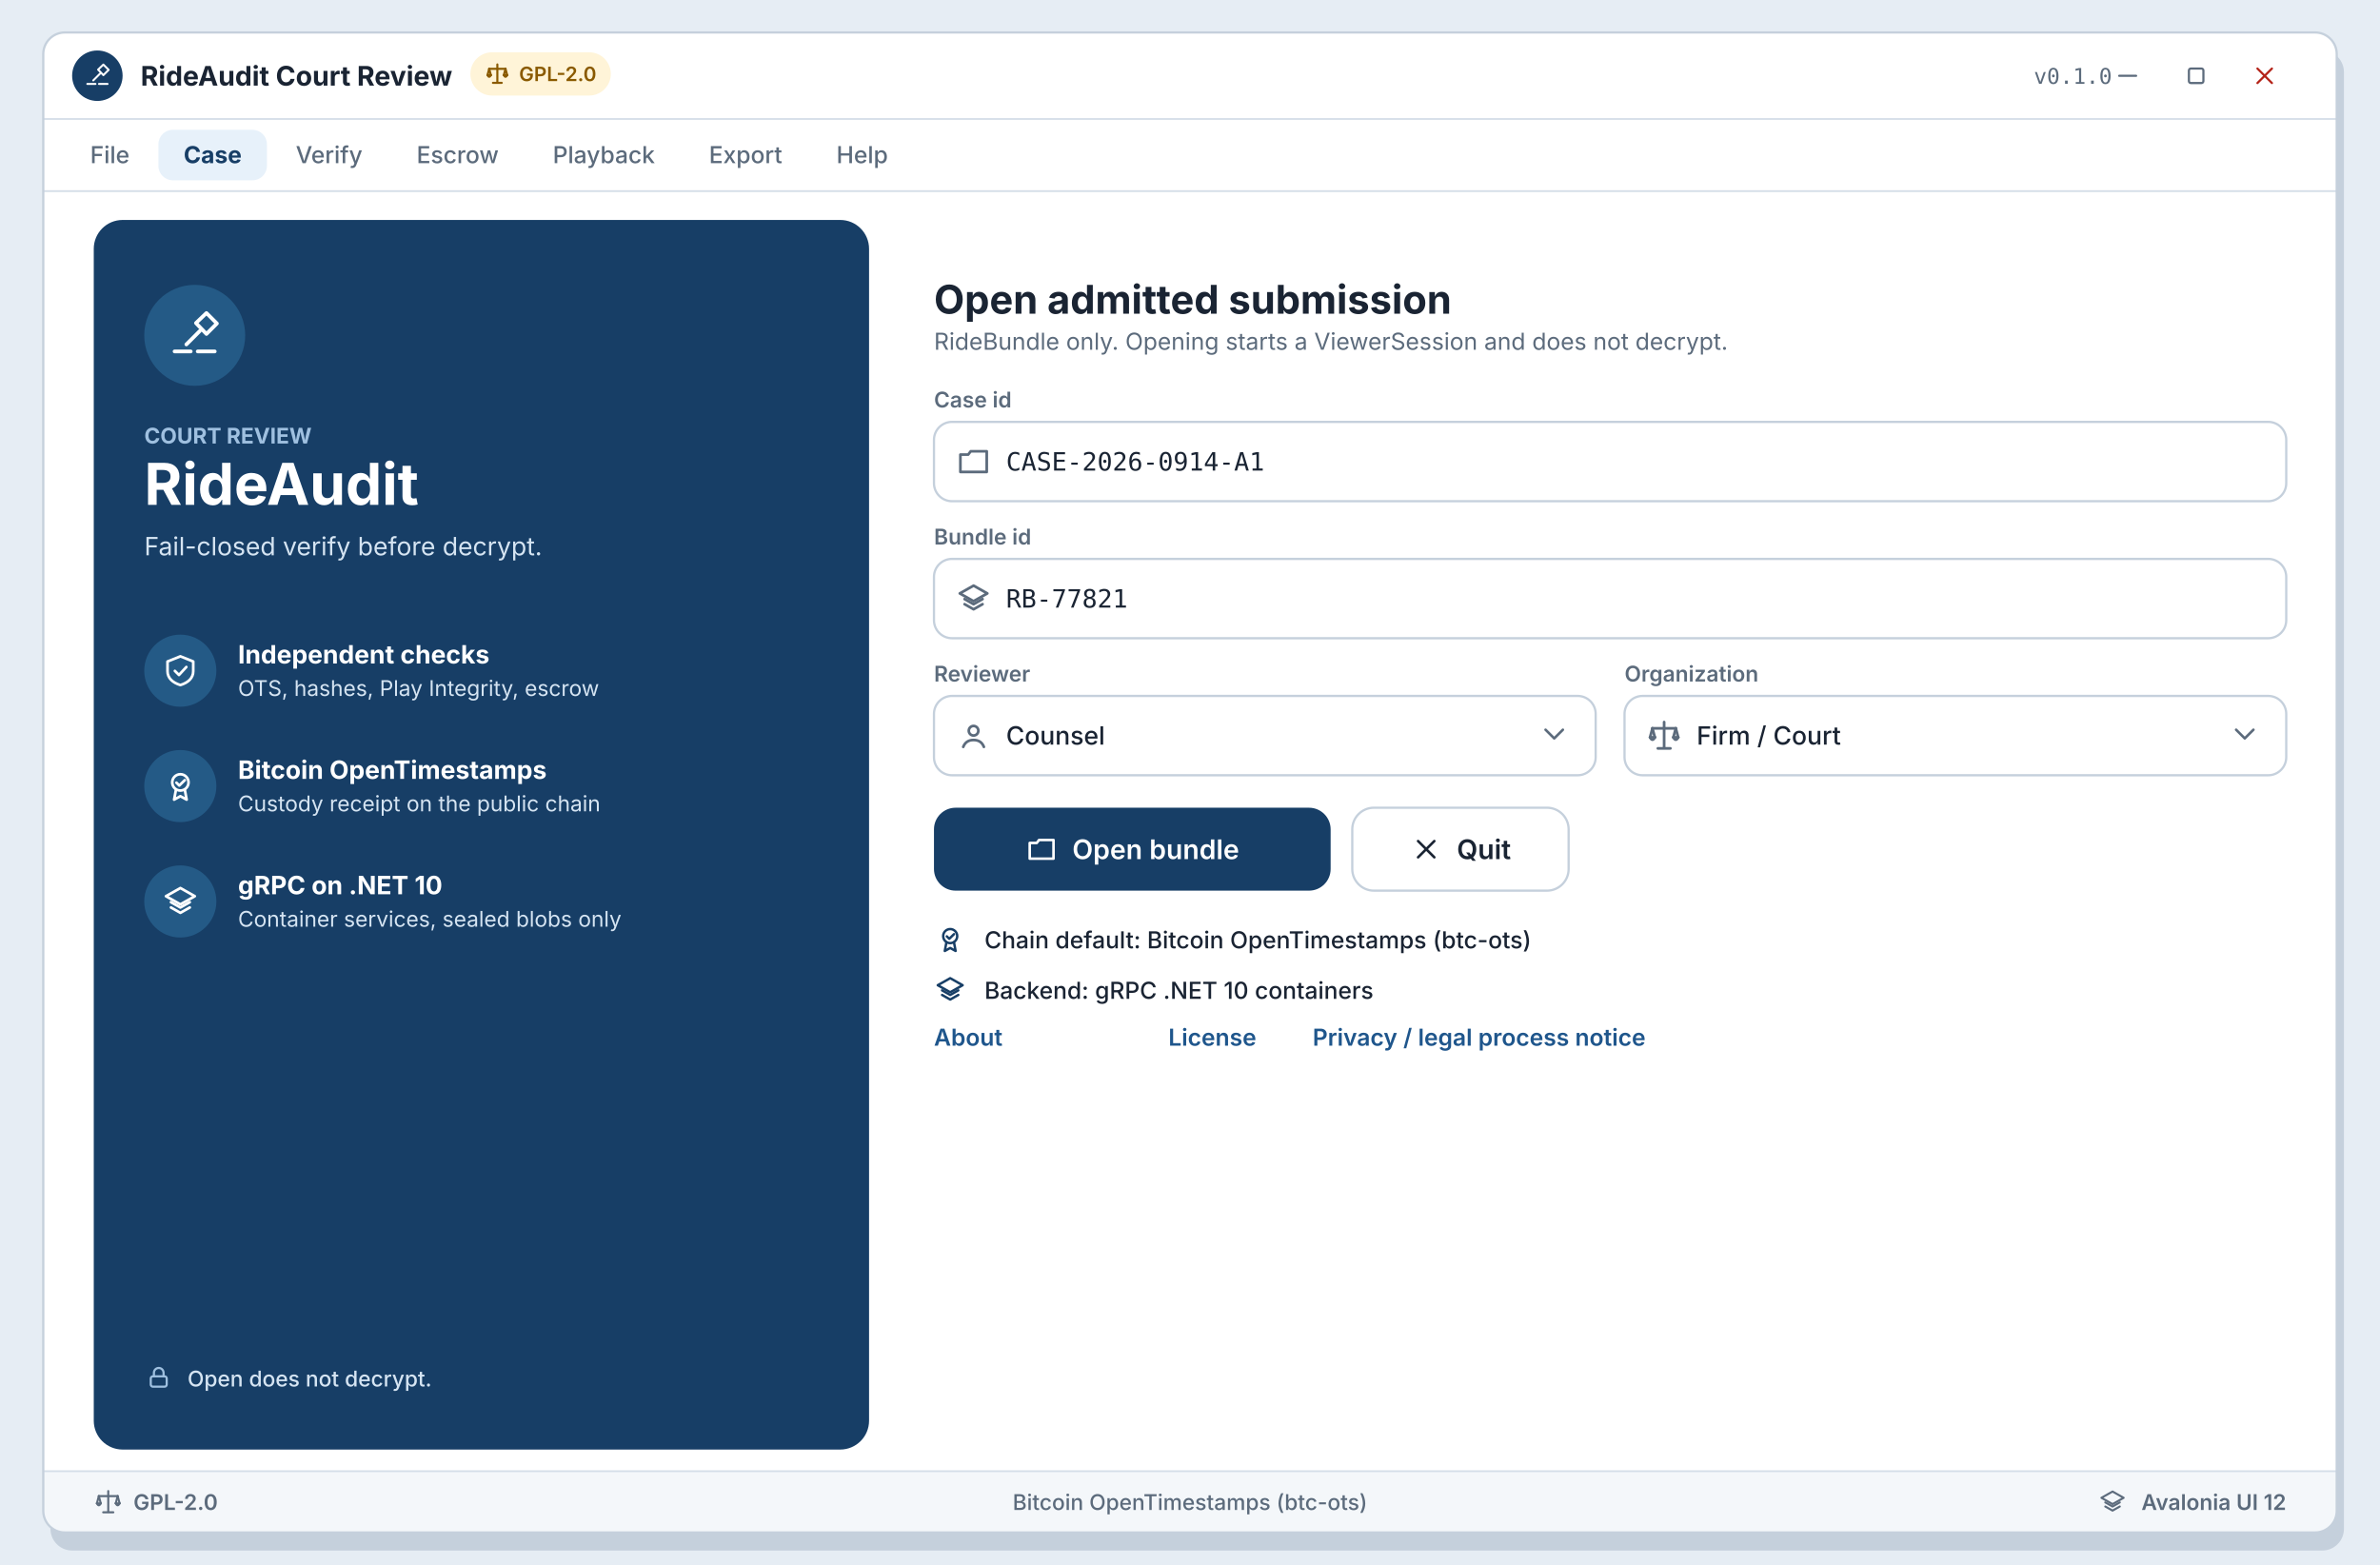
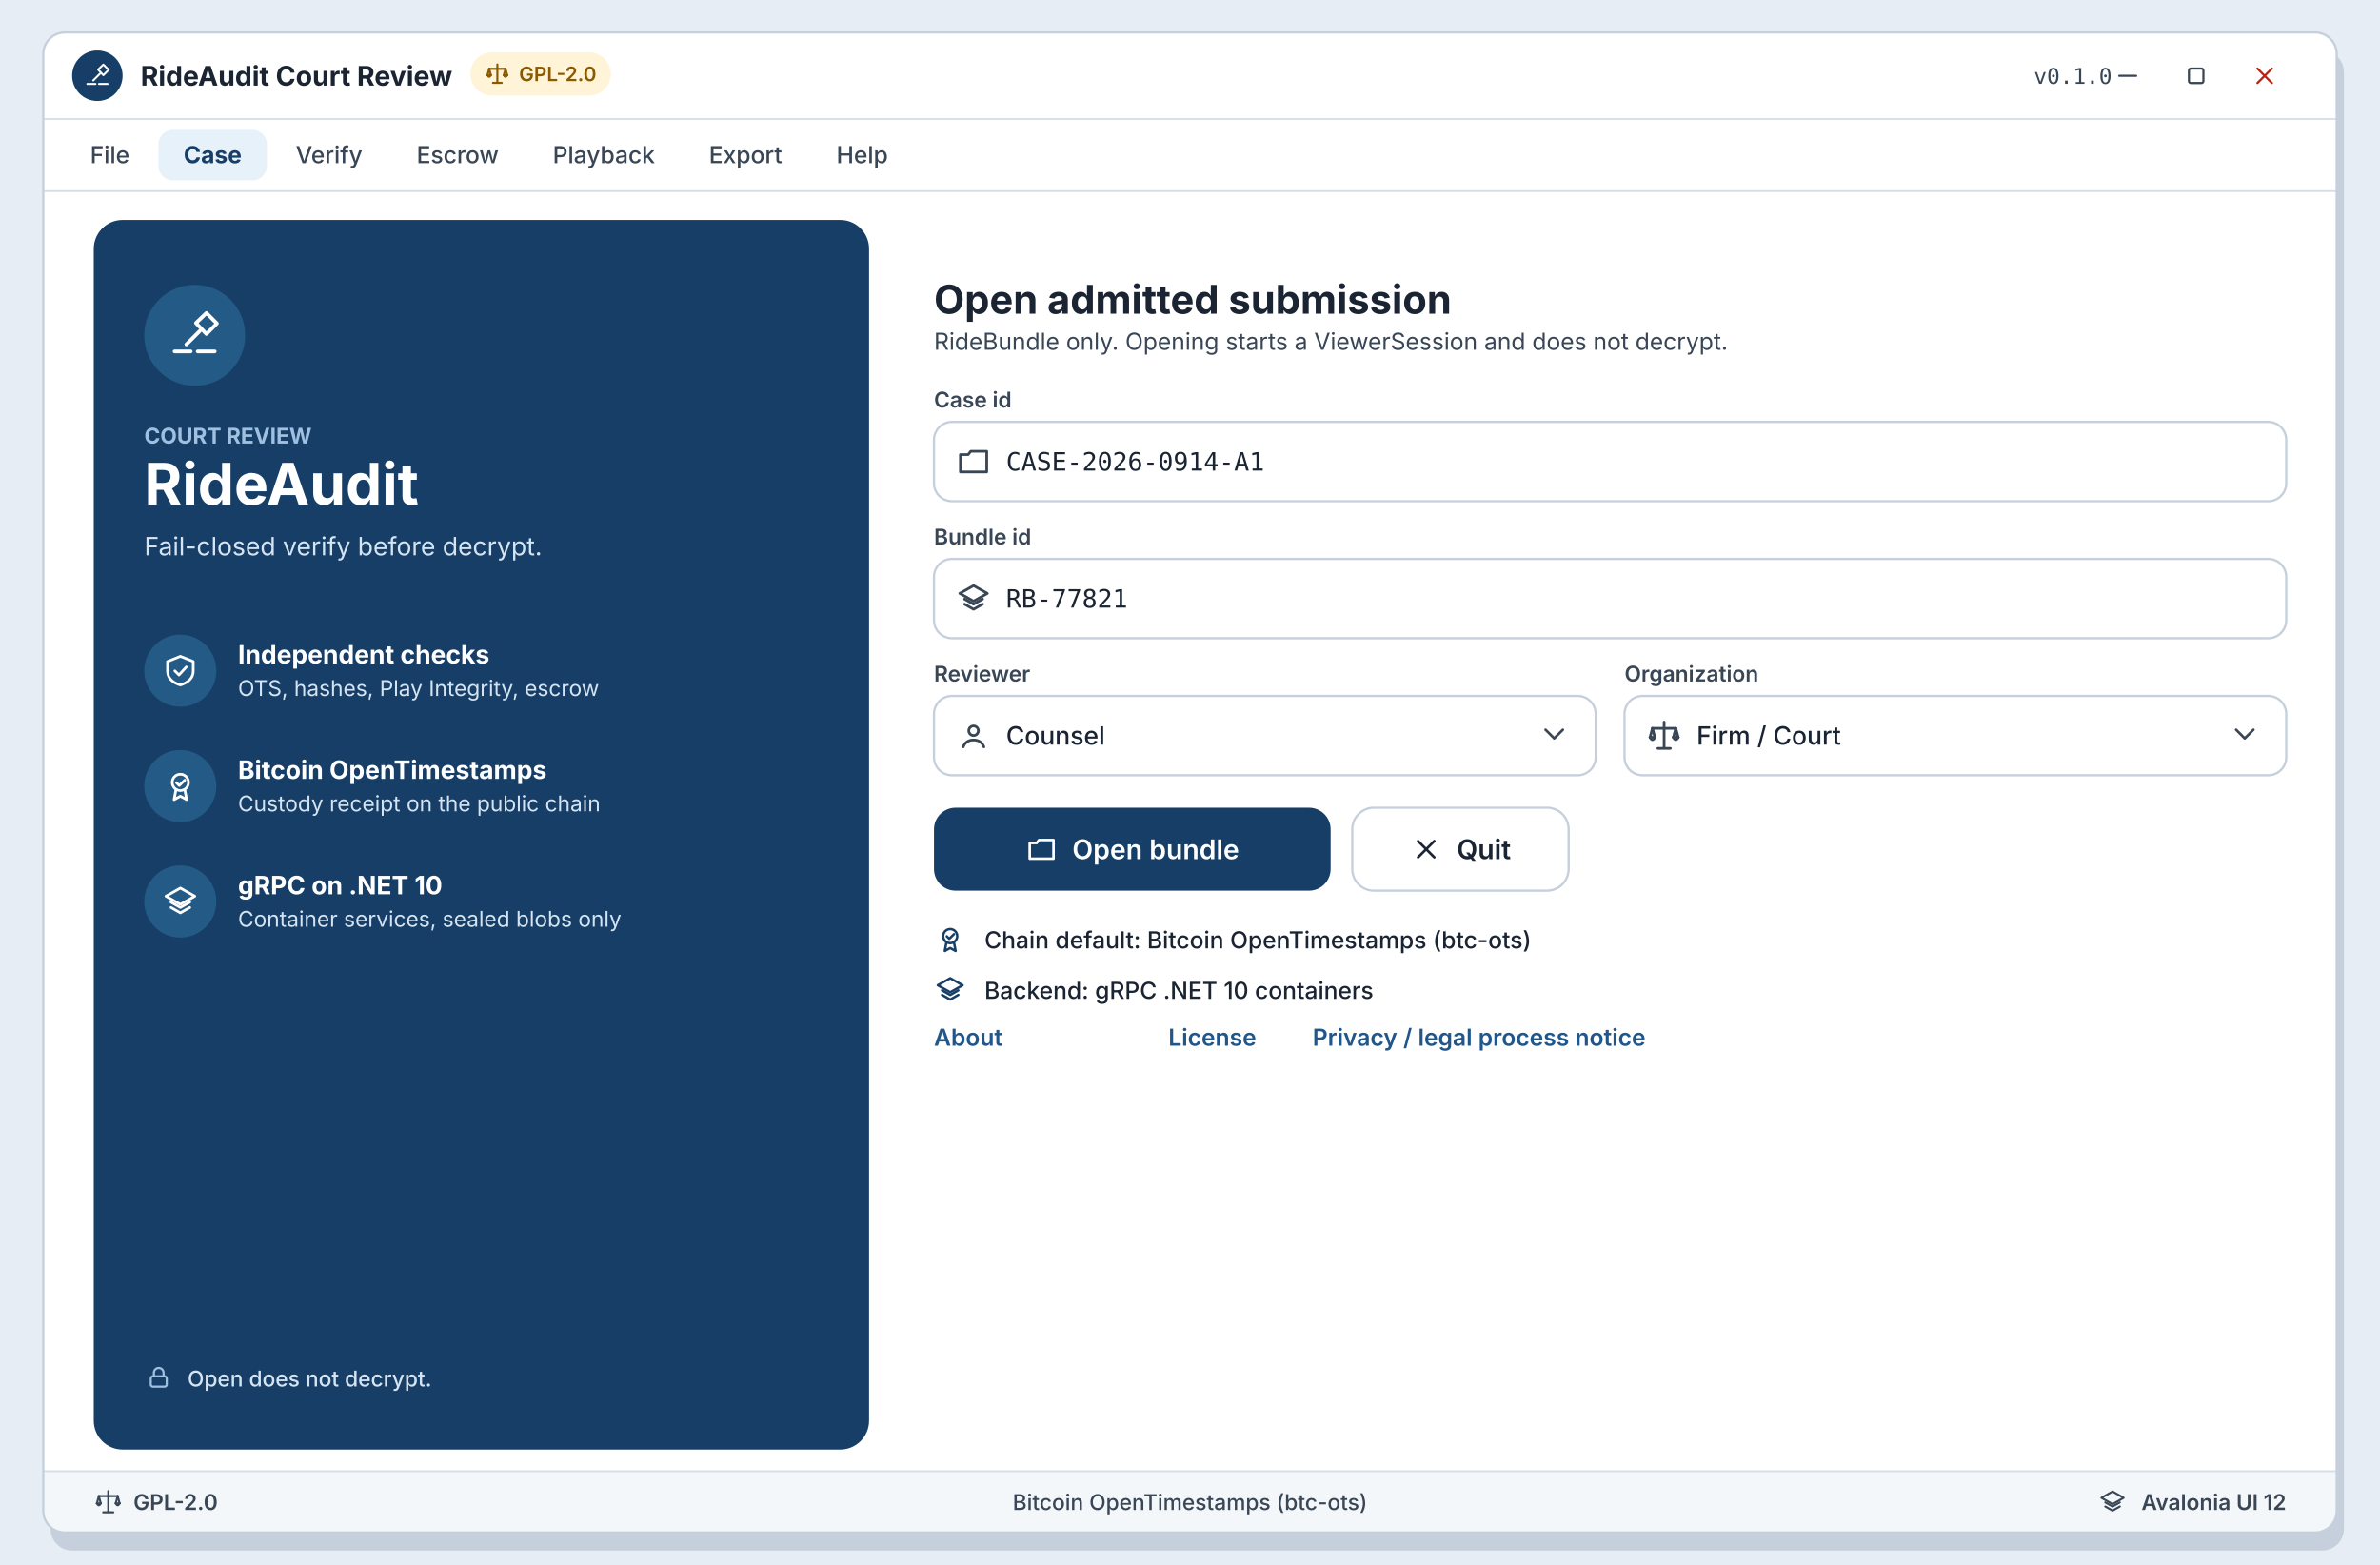
<svg xmlns="http://www.w3.org/2000/svg" width="1320" height="868" viewBox="0 0 1320 868" role="img">
  <defs>
    <clipPath id="win">
      <rect x="24" y="18" width="1272" height="832" rx="12" />
    </clipPath>
  </defs>
  <rect x="0" y="0" width="1320" height="868" rx="0" fill="#E6EDF4" />
  <rect x="28" y="28" width="1272" height="832" rx="12" fill="#C5D0DC" />
  <g clip-path="url(#win)">
    <rect x="24" y="18" width="1272" height="832" rx="0" fill="#FFFFFF" />
    <rect x="40" y="28" width="28" height="28" rx="14" fill="#173E66" />
    <g transform="translate(46.72 34.72) scale(0.61)">
      <path d="M2.8 19.4h7.4" fill="none" stroke="#FFFFFF" stroke-width="1.8" stroke-linecap="round" stroke-linejoin="round" />
      <path d="M13.4 19.4H21.2" fill="none" stroke="#FFFFFF" stroke-width="1.8" stroke-linecap="round" stroke-linejoin="round" />
      <path d="M8.2 16.2 14.4 10" fill="none" stroke="#FFFFFF" stroke-width="1.8" stroke-linecap="round" stroke-linejoin="round" />
      <path d="M12.6 6.4 17.4 1.8 22.2 6.6 17.4 11.4Z" fill="none" stroke="#FFFFFF" stroke-width="1.8" stroke-linecap="round" stroke-linejoin="round" />
    </g>
    <text x="78" y="47.5" fill="#1A2433" font-family="Inter, Segoe UI, Roboto, Helvetica, Arial, sans-serif" font-size="15" font-weight="700" text-anchor="start">RideAudit Court Review</text>
    <rect x="260.88" y="29" width="77.89" height="24" rx="12" fill="#FFF4D8" />
    <g transform="translate(268.88 34) scale(0.58)">
      <path d="M12 3v17.2" fill="none" stroke="#8A5A00" stroke-width="2" stroke-linecap="round" stroke-linejoin="round" />
      <path d="M7.8 20.6h8.4" fill="none" stroke="#8A5A00" stroke-width="2" stroke-linecap="round" stroke-linejoin="round" />
      <path d="M4.2 7.2h15.6" fill="none" stroke="#8A5A00" stroke-width="2" stroke-linecap="round" stroke-linejoin="round" />
      <path d="M4.2 7.2 2.6 13.2" fill="none" stroke="#8A5A00" stroke-width="2" stroke-linecap="round" stroke-linejoin="round" />
      <path d="M4.2 7.2 5.8 13.2" fill="none" stroke="#8A5A00" stroke-width="2" stroke-linecap="round" stroke-linejoin="round" />
      <path d="M2.6 13.2h3.2" fill="none" stroke="#8A5A00" stroke-width="2" stroke-linecap="round" stroke-linejoin="round" />
      <path d="M2.6 13.2Q4.2 16.4 5.8 13.2" fill="none" stroke="#8A5A00" stroke-width="2" stroke-linecap="round" stroke-linejoin="round" />
      <path d="M19.8 7.2 18.2 13.2" fill="none" stroke="#8A5A00" stroke-width="2" stroke-linecap="round" stroke-linejoin="round" />
      <path d="M19.8 7.2 21.4 13.2" fill="none" stroke="#8A5A00" stroke-width="2" stroke-linecap="round" stroke-linejoin="round" />
      <path d="M18.2 13.2h3.2" fill="none" stroke="#8A5A00" stroke-width="2" stroke-linecap="round" stroke-linejoin="round" />
      <path d="M18.2 13.2Q19.8 16.4 21.4 13.2" fill="none" stroke="#8A5A00" stroke-width="2" stroke-linecap="round" stroke-linejoin="round" />
    </g>
    <text x="287.88" y="45" fill="#8A5A00" font-family="Inter, Segoe UI, Roboto, Helvetica, Arial, sans-serif" font-size="11" font-weight="600" text-anchor="start">GPL-2.0</text>
-     <text x="1128" y="46.5" fill="#5C6B7C" font-family="JetBrains Mono, ui-monospace, SFMono-Regular, Menlo, Consolas, monospace" font-size="12" font-weight="500" text-anchor="start">v0.1.0</text>
+     <text x="1128" y="46.5" fill="#394656" font-family="JetBrains Mono, ui-monospace, SFMono-Regular, Menlo, Consolas, monospace" font-size="12" font-weight="500" text-anchor="start">v0.1.0</text>
    <g transform="translate(1172 34) scale(0.67)">
-       <path d="M5 12h14" fill="none" stroke="#5C6B7C" stroke-width="1.8" stroke-linecap="round" stroke-linejoin="round" />
+       <path d="M5 12h14" fill="none" stroke="#394656" stroke-width="1.8" stroke-linecap="round" stroke-linejoin="round" />
    </g>
    <g transform="translate(1210 34) scale(0.67)">
-       <rect x="6" y="6" width="12" height="12" rx="1.6" fill="none" stroke="#5C6B7C" stroke-width="1.8" stroke-linejoin="round" />
+       <rect x="6" y="6" width="12" height="12" rx="1.6" fill="none" stroke="#394656" stroke-width="1.8" stroke-linejoin="round" />
    </g>
    <g transform="translate(1248 34) scale(0.67)">
      <path d="M6 6 18 18" fill="none" stroke="#B42318" stroke-width="1.8" stroke-linecap="round" stroke-linejoin="round" />
      <path d="M18 6 6 18" fill="none" stroke="#B42318" stroke-width="1.8" stroke-linecap="round" stroke-linejoin="round" />
    </g>
    <line x1="24" y1="66" x2="1296" y2="66" stroke="#D5DEE8" stroke-width="1" />
-     <text x="50" y="90.5" fill="#5C6B7C" font-family="Inter, Segoe UI, Roboto, Helvetica, Arial, sans-serif" font-size="13" font-weight="500" text-anchor="start">File</text>
+     <text x="50" y="90.5" fill="#394656" font-family="Inter, Segoe UI, Roboto, Helvetica, Arial, sans-serif" font-size="13" font-weight="500" text-anchor="start">File</text>
    <rect x="87.86" y="72" width="60.19" height="28" rx="8" fill="#E7F1FA" />
    <text x="101.86" y="90.5" fill="#173E66" font-family="Inter, Segoe UI, Roboto, Helvetica, Arial, sans-serif" font-size="13" font-weight="700" text-anchor="start">Case</text>
-     <text x="164.05" y="90.5" fill="#5C6B7C" font-family="Inter, Segoe UI, Roboto, Helvetica, Arial, sans-serif" font-size="13" font-weight="500" text-anchor="start">Verify</text>
-     <text x="231.05" y="90.5" fill="#5C6B7C" font-family="Inter, Segoe UI, Roboto, Helvetica, Arial, sans-serif" font-size="13" font-weight="500" text-anchor="start">Escrow</text>
-     <text x="306.59" y="90.5" fill="#5C6B7C" font-family="Inter, Segoe UI, Roboto, Helvetica, Arial, sans-serif" font-size="13" font-weight="500" text-anchor="start">Playback</text>
-     <text x="393.22" y="90.5" fill="#5C6B7C" font-family="Inter, Segoe UI, Roboto, Helvetica, Arial, sans-serif" font-size="13" font-weight="500" text-anchor="start">Export</text>
-     <text x="463.88" y="90.5" fill="#5C6B7C" font-family="Inter, Segoe UI, Roboto, Helvetica, Arial, sans-serif" font-size="13" font-weight="500" text-anchor="start">Help</text>
+     <text x="164.05" y="90.5" fill="#394656" font-family="Inter, Segoe UI, Roboto, Helvetica, Arial, sans-serif" font-size="13" font-weight="500" text-anchor="start">Verify</text>
+     <text x="231.05" y="90.5" fill="#394656" font-family="Inter, Segoe UI, Roboto, Helvetica, Arial, sans-serif" font-size="13" font-weight="500" text-anchor="start">Escrow</text>
+     <text x="306.59" y="90.5" fill="#394656" font-family="Inter, Segoe UI, Roboto, Helvetica, Arial, sans-serif" font-size="13" font-weight="500" text-anchor="start">Playback</text>
+     <text x="393.22" y="90.5" fill="#394656" font-family="Inter, Segoe UI, Roboto, Helvetica, Arial, sans-serif" font-size="13" font-weight="500" text-anchor="start">Export</text>
+     <text x="463.88" y="90.5" fill="#394656" font-family="Inter, Segoe UI, Roboto, Helvetica, Arial, sans-serif" font-size="13" font-weight="500" text-anchor="start">Help</text>
    <line x1="24" y1="106" x2="1296" y2="106" stroke="#D5DEE8" stroke-width="1" />
    <rect x="52" y="122" width="430" height="682" rx="16" fill="#173E66" />
    <rect x="80" y="158" width="56" height="56" rx="28" fill="#245A86" />
    <g transform="translate(93.44 171.44) scale(1.21)">
      <path d="M2.8 19.4h7.4" fill="none" stroke="#FFFFFF" stroke-width="1.7" stroke-linecap="round" stroke-linejoin="round" />
      <path d="M13.4 19.4H21.2" fill="none" stroke="#FFFFFF" stroke-width="1.7" stroke-linecap="round" stroke-linejoin="round" />
      <path d="M8.2 16.2 14.4 10" fill="none" stroke="#FFFFFF" stroke-width="1.7" stroke-linecap="round" stroke-linejoin="round" />
      <path d="M12.6 6.4 17.4 1.8 22.2 6.6 17.4 11.4Z" fill="none" stroke="#FFFFFF" stroke-width="1.7" stroke-linecap="round" stroke-linejoin="round" />
    </g>
    <text x="80" y="246" fill="#9FC0E0" font-family="Inter, Segoe UI, Roboto, Helvetica, Arial, sans-serif" font-size="12" font-weight="700" text-anchor="start">COURT REVIEW</text>
    <text x="80" y="280" fill="#FFFFFF" font-family="Inter, Segoe UI, Roboto, Helvetica, Arial, sans-serif" font-size="32" font-weight="700" text-anchor="start">RideAudit</text>
    <text x="80" y="308" fill="#D5E4F2" font-family="Inter, Segoe UI, Roboto, Helvetica, Arial, sans-serif" font-size="14" font-weight="400" text-anchor="start">Fail-closed verify before decrypt.</text>
    <rect x="80" y="352" width="40" height="40" rx="20" fill="#245A86" />
    <g transform="translate(89.6 361.6) scale(0.87)">
      <path d="M12 2.8 20.2 6.1v6.2c0 4.3-3.2 7.3-8.2 8.8-5-1.5-8.2-4.5-8.2-8.8V6.1Z" fill="none" stroke="#FFFFFF" stroke-width="1.7" stroke-linecap="round" stroke-linejoin="round" />
      <path d="M8.5 12.1 11.1 14.7 15.8 9.6" fill="none" stroke="#FFFFFF" stroke-width="1.7" stroke-linecap="round" stroke-linejoin="round" />
    </g>
    <text x="132" y="368" fill="#FFFFFF" font-family="Inter, Segoe UI, Roboto, Helvetica, Arial, sans-serif" font-size="14" font-weight="700" text-anchor="start">Independent checks</text>
    <text x="132" y="386" fill="#D5E4F2" font-family="Inter, Segoe UI, Roboto, Helvetica, Arial, sans-serif" font-size="12" font-weight="400" text-anchor="start">OTS, hashes, Play Integrity, escrow</text>
    <rect x="80" y="416" width="40" height="40" rx="20" fill="#245A86" />
    <g transform="translate(89.6 425.6) scale(0.87)">
      <circle cx="12" cy="9.6" r="5.2" fill="none" stroke="#FFFFFF" stroke-width="1.7" />
      <path d="M9.2 14.2 8 20.6 12 18.4 16 20.6 14.8 14.2" fill="none" stroke="#FFFFFF" stroke-width="1.7" stroke-linecap="round" stroke-linejoin="round" />
      <path d="M9.5 9.8 11.3 11.6 14.8 8.2" fill="none" stroke="#FFFFFF" stroke-width="1.7" stroke-linecap="round" stroke-linejoin="round" />
    </g>
    <text x="132" y="432" fill="#FFFFFF" font-family="Inter, Segoe UI, Roboto, Helvetica, Arial, sans-serif" font-size="14" font-weight="700" text-anchor="start">Bitcoin OpenTimestamps</text>
    <text x="132" y="450" fill="#D5E4F2" font-family="Inter, Segoe UI, Roboto, Helvetica, Arial, sans-serif" font-size="12" font-weight="400" text-anchor="start">Custody receipt on the public chain</text>
    <rect x="80" y="480" width="40" height="40" rx="20" fill="#245A86" />
    <g transform="translate(89.6 489.6) scale(0.87)">
      <path d="M12 3.4 21.2 8.6 12 13.8 2.8 8.6Z" fill="none" stroke="#FFFFFF" stroke-width="1.7" stroke-linecap="round" stroke-linejoin="round" />
      <path d="M6 12.4 12 15.8 18 12.4" fill="none" stroke="#FFFFFF" stroke-width="1.7" stroke-linecap="round" stroke-linejoin="round" />
      <path d="M6 15.8 12 19.2 18 15.8" fill="none" stroke="#FFFFFF" stroke-width="1.7" stroke-linecap="round" stroke-linejoin="round" />
    </g>
    <text x="132" y="496" fill="#FFFFFF" font-family="Inter, Segoe UI, Roboto, Helvetica, Arial, sans-serif" font-size="14" font-weight="700" text-anchor="start">gRPC on .NET 10</text>
    <text x="132" y="514" fill="#D5E4F2" font-family="Inter, Segoe UI, Roboto, Helvetica, Arial, sans-serif" font-size="12" font-weight="400" text-anchor="start">Container services, sealed blobs only</text>
    <g transform="translate(80 756) scale(0.67)">
      <path d="M8 11V8.1a4 4 0 0 1 8 0V11" fill="none" stroke="#9FC0E0" stroke-width="1.8" stroke-linecap="round" stroke-linejoin="round" />
      <rect x="5.4" y="11" width="13.2" height="8.6" rx="1.8" fill="none" stroke="#9FC0E0" stroke-width="1.8" stroke-linejoin="round" />
    </g>
    <text x="104" y="769" fill="#D5E4F2" font-family="Inter, Segoe UI, Roboto, Helvetica, Arial, sans-serif" font-size="12" font-weight="500" text-anchor="start">Open does not decrypt.</text>
    <text x="518" y="174" fill="#1A2433" font-family="Inter, Segoe UI, Roboto, Helvetica, Arial, sans-serif" font-size="22" font-weight="700" text-anchor="start">Open admitted submission</text>
-     <text x="518" y="194" fill="#5C6B7C" font-family="Inter, Segoe UI, Roboto, Helvetica, Arial, sans-serif" font-size="13" font-weight="400" text-anchor="start">RideBundle only. Opening starts a ViewerSession and does not decrypt.</text>
-     <text x="518" y="226" fill="#5C6B7C" font-family="Inter, Segoe UI, Roboto, Helvetica, Arial, sans-serif" font-size="12" font-weight="600" text-anchor="start">Case id</text>
+     <text x="518" y="194" fill="#394656" font-family="Inter, Segoe UI, Roboto, Helvetica, Arial, sans-serif" font-size="13" font-weight="400" text-anchor="start">RideBundle only. Opening starts a ViewerSession and does not decrypt.</text>
+     <text x="518" y="226" fill="#394656" font-family="Inter, Segoe UI, Roboto, Helvetica, Arial, sans-serif" font-size="12" font-weight="600" text-anchor="start">Case id</text>
    <rect x="518" y="234" width="750" height="44" rx="10" fill="#FFFFFF" stroke="#C5D0DC" stroke-width="1.25" />
    <g transform="translate(530 246) scale(0.83)">
-       <path d="M3.2 7.4h5.2l1.7-2.2h10.7V19H3.2Z" fill="none" stroke="#5C6B7C" stroke-width="1.8" stroke-linecap="round" stroke-linejoin="round" />
+       <path d="M3.2 7.4h5.2l1.7-2.2h10.7V19H3.2Z" fill="none" stroke="#394656" stroke-width="1.8" stroke-linecap="round" stroke-linejoin="round" />
    </g>
    <text x="558" y="261" fill="#1A2433" font-family="JetBrains Mono, ui-monospace, SFMono-Regular, Menlo, Consolas, monospace" font-size="14" font-weight="500" text-anchor="start">CASE-2026-0914-A1</text>
-     <text x="518" y="302" fill="#5C6B7C" font-family="Inter, Segoe UI, Roboto, Helvetica, Arial, sans-serif" font-size="12" font-weight="600" text-anchor="start">Bundle id</text>
+     <text x="518" y="302" fill="#394656" font-family="Inter, Segoe UI, Roboto, Helvetica, Arial, sans-serif" font-size="12" font-weight="600" text-anchor="start">Bundle id</text>
    <rect x="518" y="310" width="750" height="44" rx="10" fill="#FFFFFF" stroke="#C5D0DC" stroke-width="1.25" />
    <g transform="translate(530 322) scale(0.83)">
-       <path d="M12 3.4 21.2 8.6 12 13.8 2.8 8.6Z" fill="none" stroke="#5C6B7C" stroke-width="1.8" stroke-linecap="round" stroke-linejoin="round" />
-       <path d="M6 12.4 12 15.8 18 12.4" fill="none" stroke="#5C6B7C" stroke-width="1.8" stroke-linecap="round" stroke-linejoin="round" />
-       <path d="M6 15.8 12 19.2 18 15.8" fill="none" stroke="#5C6B7C" stroke-width="1.8" stroke-linecap="round" stroke-linejoin="round" />
+       <path d="M12 3.4 21.2 8.6 12 13.8 2.8 8.6Z" fill="none" stroke="#394656" stroke-width="1.8" stroke-linecap="round" stroke-linejoin="round" />
+       <path d="M6 12.4 12 15.8 18 12.4" fill="none" stroke="#394656" stroke-width="1.8" stroke-linecap="round" stroke-linejoin="round" />
+       <path d="M6 15.8 12 19.2 18 15.8" fill="none" stroke="#394656" stroke-width="1.8" stroke-linecap="round" stroke-linejoin="round" />
    </g>
    <text x="558" y="337" fill="#1A2433" font-family="JetBrains Mono, ui-monospace, SFMono-Regular, Menlo, Consolas, monospace" font-size="14" font-weight="500" text-anchor="start">RB-77821</text>
-     <text x="518" y="378" fill="#5C6B7C" font-family="Inter, Segoe UI, Roboto, Helvetica, Arial, sans-serif" font-size="12" font-weight="600" text-anchor="start">Reviewer</text>
+     <text x="518" y="378" fill="#394656" font-family="Inter, Segoe UI, Roboto, Helvetica, Arial, sans-serif" font-size="12" font-weight="600" text-anchor="start">Reviewer</text>
    <rect x="518" y="386" width="367" height="44" rx="10" fill="#FFFFFF" stroke="#C5D0DC" stroke-width="1.25" />
    <g transform="translate(530 398) scale(0.83)">
-       <circle cx="12" cy="8.8" r="3.2" fill="none" stroke="#5C6B7C" stroke-width="1.8" />
-       <path d="M5.1 19.6c1.2-3.1 3.5-4.6 6.9-4.6s5.7 1.5 6.9 4.6" fill="none" stroke="#5C6B7C" stroke-width="1.8" stroke-linecap="round" stroke-linejoin="round" />
+       <circle cx="12" cy="8.8" r="3.2" fill="none" stroke="#394656" stroke-width="1.8" />
+       <path d="M5.1 19.6c1.2-3.1 3.5-4.6 6.9-4.6s5.7 1.5 6.9 4.6" fill="none" stroke="#394656" stroke-width="1.8" stroke-linecap="round" stroke-linejoin="round" />
    </g>
    <text x="558" y="413" fill="#1A2433" font-family="Inter, Segoe UI, Roboto, Helvetica, Arial, sans-serif" font-size="14" font-weight="500" text-anchor="start">Counsel</text>
    <g transform="translate(853 398) scale(0.75)">
-       <path d="M5.6 9 12 15.4 18.4 9" fill="none" stroke="#5C6B7C" stroke-width="1.9" stroke-linecap="round" stroke-linejoin="round" />
+       <path d="M5.6 9 12 15.4 18.4 9" fill="none" stroke="#394656" stroke-width="1.9" stroke-linecap="round" stroke-linejoin="round" />
    </g>
-     <text x="901" y="378" fill="#5C6B7C" font-family="Inter, Segoe UI, Roboto, Helvetica, Arial, sans-serif" font-size="12" font-weight="600" text-anchor="start">Organization</text>
+     <text x="901" y="378" fill="#394656" font-family="Inter, Segoe UI, Roboto, Helvetica, Arial, sans-serif" font-size="12" font-weight="600" text-anchor="start">Organization</text>
    <rect x="901" y="386" width="367" height="44" rx="10" fill="#FFFFFF" stroke="#C5D0DC" stroke-width="1.25" />
    <g transform="translate(913 398) scale(0.83)">
-       <path d="M12 3v17.2" fill="none" stroke="#5C6B7C" stroke-width="1.8" stroke-linecap="round" stroke-linejoin="round" />
-       <path d="M7.8 20.6h8.4" fill="none" stroke="#5C6B7C" stroke-width="1.8" stroke-linecap="round" stroke-linejoin="round" />
-       <path d="M4.2 7.2h15.6" fill="none" stroke="#5C6B7C" stroke-width="1.8" stroke-linecap="round" stroke-linejoin="round" />
-       <path d="M4.2 7.2 2.6 13.2" fill="none" stroke="#5C6B7C" stroke-width="1.8" stroke-linecap="round" stroke-linejoin="round" />
-       <path d="M4.2 7.2 5.8 13.2" fill="none" stroke="#5C6B7C" stroke-width="1.8" stroke-linecap="round" stroke-linejoin="round" />
-       <path d="M2.6 13.2h3.2" fill="none" stroke="#5C6B7C" stroke-width="1.8" stroke-linecap="round" stroke-linejoin="round" />
-       <path d="M2.6 13.2Q4.2 16.4 5.8 13.2" fill="none" stroke="#5C6B7C" stroke-width="1.8" stroke-linecap="round" stroke-linejoin="round" />
-       <path d="M19.8 7.2 18.2 13.2" fill="none" stroke="#5C6B7C" stroke-width="1.8" stroke-linecap="round" stroke-linejoin="round" />
-       <path d="M19.8 7.2 21.4 13.2" fill="none" stroke="#5C6B7C" stroke-width="1.8" stroke-linecap="round" stroke-linejoin="round" />
-       <path d="M18.2 13.2h3.2" fill="none" stroke="#5C6B7C" stroke-width="1.8" stroke-linecap="round" stroke-linejoin="round" />
-       <path d="M18.2 13.2Q19.8 16.4 21.4 13.2" fill="none" stroke="#5C6B7C" stroke-width="1.8" stroke-linecap="round" stroke-linejoin="round" />
+       <path d="M12 3v17.2" fill="none" stroke="#394656" stroke-width="1.8" stroke-linecap="round" stroke-linejoin="round" />
+       <path d="M7.8 20.6h8.4" fill="none" stroke="#394656" stroke-width="1.8" stroke-linecap="round" stroke-linejoin="round" />
+       <path d="M4.2 7.2h15.6" fill="none" stroke="#394656" stroke-width="1.8" stroke-linecap="round" stroke-linejoin="round" />
+       <path d="M4.2 7.2 2.6 13.2" fill="none" stroke="#394656" stroke-width="1.8" stroke-linecap="round" stroke-linejoin="round" />
+       <path d="M4.2 7.2 5.8 13.2" fill="none" stroke="#394656" stroke-width="1.8" stroke-linecap="round" stroke-linejoin="round" />
+       <path d="M2.6 13.2h3.2" fill="none" stroke="#394656" stroke-width="1.8" stroke-linecap="round" stroke-linejoin="round" />
+       <path d="M2.6 13.2Q4.2 16.4 5.8 13.2" fill="none" stroke="#394656" stroke-width="1.8" stroke-linecap="round" stroke-linejoin="round" />
+       <path d="M19.8 7.2 18.2 13.2" fill="none" stroke="#394656" stroke-width="1.8" stroke-linecap="round" stroke-linejoin="round" />
+       <path d="M19.8 7.2 21.4 13.2" fill="none" stroke="#394656" stroke-width="1.8" stroke-linecap="round" stroke-linejoin="round" />
+       <path d="M18.2 13.2h3.2" fill="none" stroke="#394656" stroke-width="1.8" stroke-linecap="round" stroke-linejoin="round" />
+       <path d="M18.2 13.2Q19.8 16.4 21.4 13.2" fill="none" stroke="#394656" stroke-width="1.8" stroke-linecap="round" stroke-linejoin="round" />
    </g>
    <text x="941" y="413" fill="#1A2433" font-family="Inter, Segoe UI, Roboto, Helvetica, Arial, sans-serif" font-size="14" font-weight="500" text-anchor="start">Firm / Court</text>
    <g transform="translate(1236 398) scale(0.75)">
-       <path d="M5.6 9 12 15.4 18.4 9" fill="none" stroke="#5C6B7C" stroke-width="1.9" stroke-linecap="round" stroke-linejoin="round" />
+       <path d="M5.6 9 12 15.4 18.4 9" fill="none" stroke="#394656" stroke-width="1.9" stroke-linecap="round" stroke-linejoin="round" />
    </g>
    <rect x="518" y="448" width="220" height="46" rx="12" fill="#173E66" />
    <g transform="translate(568.7 462) scale(0.75)">
      <path d="M3.2 7.4h5.2l1.7-2.2h10.7V19H3.2Z" fill="none" stroke="#FFFFFF" stroke-width="1.9" stroke-linecap="round" stroke-linejoin="round" />
    </g>
    <text x="594.7" y="476.5" fill="#FFFFFF" font-family="Inter, Segoe UI, Roboto, Helvetica, Arial, sans-serif" font-size="15" font-weight="600" text-anchor="start">Open bundle</text>
    <rect x="750" y="448" width="120" height="46" rx="12" fill="#FFFFFF" stroke="#C5D0DC" stroke-width="1.25" />
    <g transform="translate(782 462) scale(0.75)">
      <path d="M6 6 18 18" fill="none" stroke="#1A2433" stroke-width="1.9" stroke-linecap="round" stroke-linejoin="round" />
      <path d="M18 6 6 18" fill="none" stroke="#1A2433" stroke-width="1.9" stroke-linecap="round" stroke-linejoin="round" />
    </g>
    <text x="808" y="476.5" fill="#1A2433" font-family="Inter, Segoe UI, Roboto, Helvetica, Arial, sans-serif" font-size="15" font-weight="600" text-anchor="start">Quit</text>
    <g transform="translate(518 512) scale(0.75)">
      <circle cx="12" cy="9.6" r="5.2" fill="none" stroke="#173E66" stroke-width="1.8" />
      <path d="M9.2 14.2 8 20.6 12 18.4 16 20.6 14.8 14.2" fill="none" stroke="#173E66" stroke-width="1.8" stroke-linecap="round" stroke-linejoin="round" />
      <path d="M9.5 9.8 11.3 11.6 14.8 8.2" fill="none" stroke="#173E66" stroke-width="1.8" stroke-linecap="round" stroke-linejoin="round" />
    </g>
    <text x="546" y="526" fill="#1A2433" font-family="Inter, Segoe UI, Roboto, Helvetica, Arial, sans-serif" font-size="13" font-weight="500" text-anchor="start">Chain default: Bitcoin OpenTimestamps (btc-ots)</text>
    <g transform="translate(518 540) scale(0.75)">
      <path d="M12 3.4 21.2 8.6 12 13.8 2.8 8.6Z" fill="none" stroke="#173E66" stroke-width="1.8" stroke-linecap="round" stroke-linejoin="round" />
      <path d="M6 12.4 12 15.8 18 12.4" fill="none" stroke="#173E66" stroke-width="1.8" stroke-linecap="round" stroke-linejoin="round" />
      <path d="M6 15.8 12 19.2 18 15.8" fill="none" stroke="#173E66" stroke-width="1.8" stroke-linecap="round" stroke-linejoin="round" />
    </g>
    <text x="546" y="554" fill="#1A2433" font-family="Inter, Segoe UI, Roboto, Helvetica, Arial, sans-serif" font-size="13" font-weight="500" text-anchor="start">Backend: gRPC .NET 10 containers</text>
    <text x="518" y="580" fill="#1F568C" font-family="Inter, Segoe UI, Roboto, Helvetica, Arial, sans-serif" font-size="13" font-weight="600" text-anchor="start">About</text>
    <text x="648" y="580" fill="#1F568C" font-family="Inter, Segoe UI, Roboto, Helvetica, Arial, sans-serif" font-size="13" font-weight="600" text-anchor="start">License</text>
    <text x="728" y="580" fill="#1F568C" font-family="Inter, Segoe UI, Roboto, Helvetica, Arial, sans-serif" font-size="13" font-weight="600" text-anchor="start">Privacy / legal process notice</text>
    <rect x="24" y="816" width="1272" height="34" rx="0" fill="#F4F7FA" />
    <line x1="24" y1="816" x2="1296" y2="816" stroke="#D5DEE8" stroke-width="1" />
    <g transform="translate(52 825) scale(0.67)">
-       <path d="M12 3v17.2" fill="none" stroke="#5C6B7C" stroke-width="1.7" stroke-linecap="round" stroke-linejoin="round" />
-       <path d="M7.8 20.6h8.4" fill="none" stroke="#5C6B7C" stroke-width="1.7" stroke-linecap="round" stroke-linejoin="round" />
-       <path d="M4.2 7.2h15.6" fill="none" stroke="#5C6B7C" stroke-width="1.7" stroke-linecap="round" stroke-linejoin="round" />
-       <path d="M4.2 7.2 2.6 13.2" fill="none" stroke="#5C6B7C" stroke-width="1.7" stroke-linecap="round" stroke-linejoin="round" />
-       <path d="M4.2 7.2 5.8 13.2" fill="none" stroke="#5C6B7C" stroke-width="1.7" stroke-linecap="round" stroke-linejoin="round" />
-       <path d="M2.6 13.2h3.2" fill="none" stroke="#5C6B7C" stroke-width="1.7" stroke-linecap="round" stroke-linejoin="round" />
-       <path d="M2.6 13.2Q4.2 16.4 5.8 13.2" fill="none" stroke="#5C6B7C" stroke-width="1.7" stroke-linecap="round" stroke-linejoin="round" />
-       <path d="M19.8 7.2 18.2 13.2" fill="none" stroke="#5C6B7C" stroke-width="1.7" stroke-linecap="round" stroke-linejoin="round" />
-       <path d="M19.8 7.2 21.4 13.2" fill="none" stroke="#5C6B7C" stroke-width="1.7" stroke-linecap="round" stroke-linejoin="round" />
-       <path d="M18.2 13.2h3.2" fill="none" stroke="#5C6B7C" stroke-width="1.7" stroke-linecap="round" stroke-linejoin="round" />
-       <path d="M18.2 13.2Q19.8 16.4 21.4 13.2" fill="none" stroke="#5C6B7C" stroke-width="1.7" stroke-linecap="round" stroke-linejoin="round" />
+       <path d="M12 3v17.2" fill="none" stroke="#394656" stroke-width="1.7" stroke-linecap="round" stroke-linejoin="round" />
+       <path d="M7.8 20.6h8.4" fill="none" stroke="#394656" stroke-width="1.7" stroke-linecap="round" stroke-linejoin="round" />
+       <path d="M4.2 7.2h15.6" fill="none" stroke="#394656" stroke-width="1.7" stroke-linecap="round" stroke-linejoin="round" />
+       <path d="M4.2 7.2 2.6 13.2" fill="none" stroke="#394656" stroke-width="1.7" stroke-linecap="round" stroke-linejoin="round" />
+       <path d="M4.2 7.2 5.8 13.2" fill="none" stroke="#394656" stroke-width="1.7" stroke-linecap="round" stroke-linejoin="round" />
+       <path d="M2.6 13.2h3.2" fill="none" stroke="#394656" stroke-width="1.7" stroke-linecap="round" stroke-linejoin="round" />
+       <path d="M2.6 13.2Q4.2 16.4 5.8 13.2" fill="none" stroke="#394656" stroke-width="1.7" stroke-linecap="round" stroke-linejoin="round" />
+       <path d="M19.8 7.2 18.2 13.2" fill="none" stroke="#394656" stroke-width="1.7" stroke-linecap="round" stroke-linejoin="round" />
+       <path d="M19.8 7.2 21.4 13.2" fill="none" stroke="#394656" stroke-width="1.7" stroke-linecap="round" stroke-linejoin="round" />
+       <path d="M18.2 13.2h3.2" fill="none" stroke="#394656" stroke-width="1.7" stroke-linecap="round" stroke-linejoin="round" />
+       <path d="M18.2 13.2Q19.8 16.4 21.4 13.2" fill="none" stroke="#394656" stroke-width="1.7" stroke-linecap="round" stroke-linejoin="round" />
    </g>
-     <text x="74" y="837.5" fill="#5C6B7C" font-family="Inter, Segoe UI, Roboto, Helvetica, Arial, sans-serif" font-size="12" font-weight="600" text-anchor="start">GPL-2.0</text>
-     <text x="660" y="837.5" fill="#5C6B7C" font-family="Inter, Segoe UI, Roboto, Helvetica, Arial, sans-serif" font-size="12" font-weight="500" text-anchor="middle">Bitcoin OpenTimestamps (btc-ots)</text>
+     <text x="74" y="837.5" fill="#394656" font-family="Inter, Segoe UI, Roboto, Helvetica, Arial, sans-serif" font-size="12" font-weight="600" text-anchor="start">GPL-2.0</text>
+     <text x="660" y="837.5" fill="#394656" font-family="Inter, Segoe UI, Roboto, Helvetica, Arial, sans-serif" font-size="12" font-weight="500" text-anchor="middle">Bitcoin OpenTimestamps (btc-ots)</text>
    <g transform="translate(1163.62 825) scale(0.67)">
-       <path d="M12 3.4 21.2 8.6 12 13.8 2.8 8.6Z" fill="none" stroke="#5C6B7C" stroke-width="1.7" stroke-linecap="round" stroke-linejoin="round" />
-       <path d="M6 12.4 12 15.8 18 12.4" fill="none" stroke="#5C6B7C" stroke-width="1.7" stroke-linecap="round" stroke-linejoin="round" />
-       <path d="M6 15.8 12 19.2 18 15.8" fill="none" stroke="#5C6B7C" stroke-width="1.7" stroke-linecap="round" stroke-linejoin="round" />
+       <path d="M12 3.4 21.2 8.6 12 13.8 2.8 8.6Z" fill="none" stroke="#394656" stroke-width="1.7" stroke-linecap="round" stroke-linejoin="round" />
+       <path d="M6 12.4 12 15.8 18 12.4" fill="none" stroke="#394656" stroke-width="1.7" stroke-linecap="round" stroke-linejoin="round" />
+       <path d="M6 15.8 12 19.2 18 15.8" fill="none" stroke="#394656" stroke-width="1.7" stroke-linecap="round" stroke-linejoin="round" />
    </g>
-     <text x="1268" y="837.5" fill="#5C6B7C" font-family="Inter, Segoe UI, Roboto, Helvetica, Arial, sans-serif" font-size="12" font-weight="600" text-anchor="end">Avalonia UI 12</text>
+     <text x="1268" y="837.5" fill="#394656" font-family="Inter, Segoe UI, Roboto, Helvetica, Arial, sans-serif" font-size="12" font-weight="600" text-anchor="end">Avalonia UI 12</text>
  </g>
  <rect x="24" y="18" width="1272" height="832" rx="12" fill="none" stroke="#C5D0DC" stroke-width="1.25" />
</svg>
